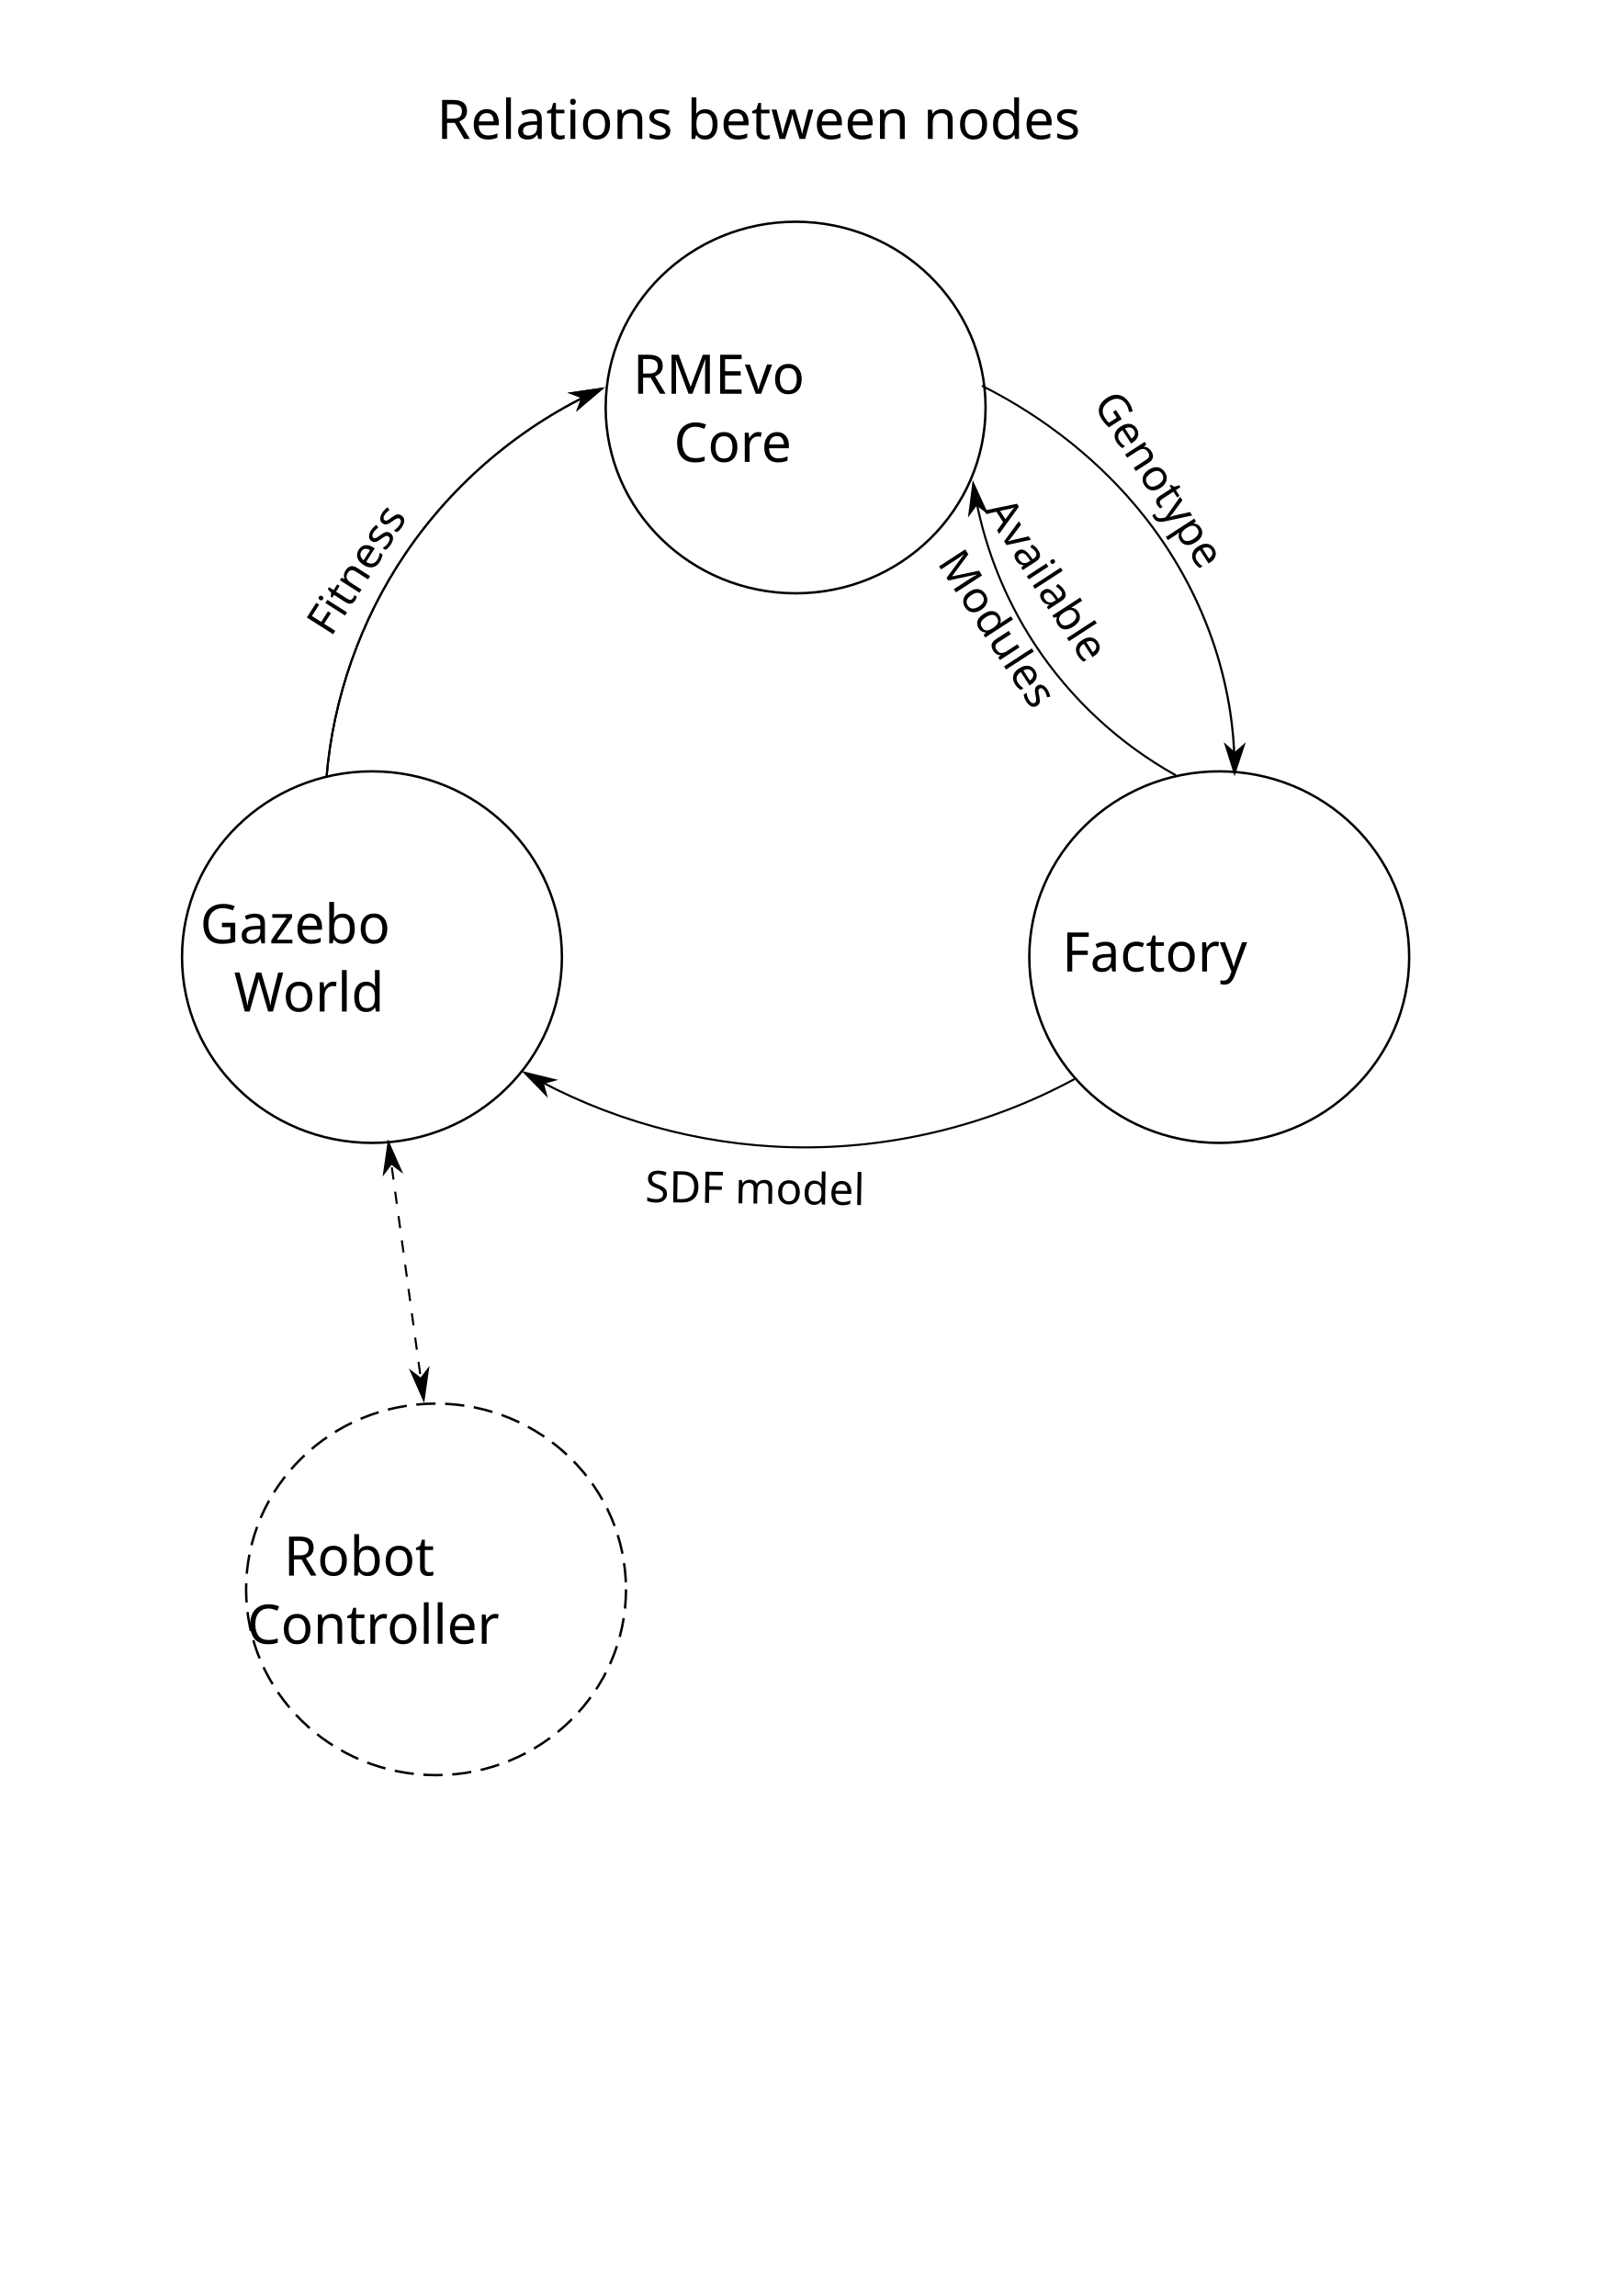
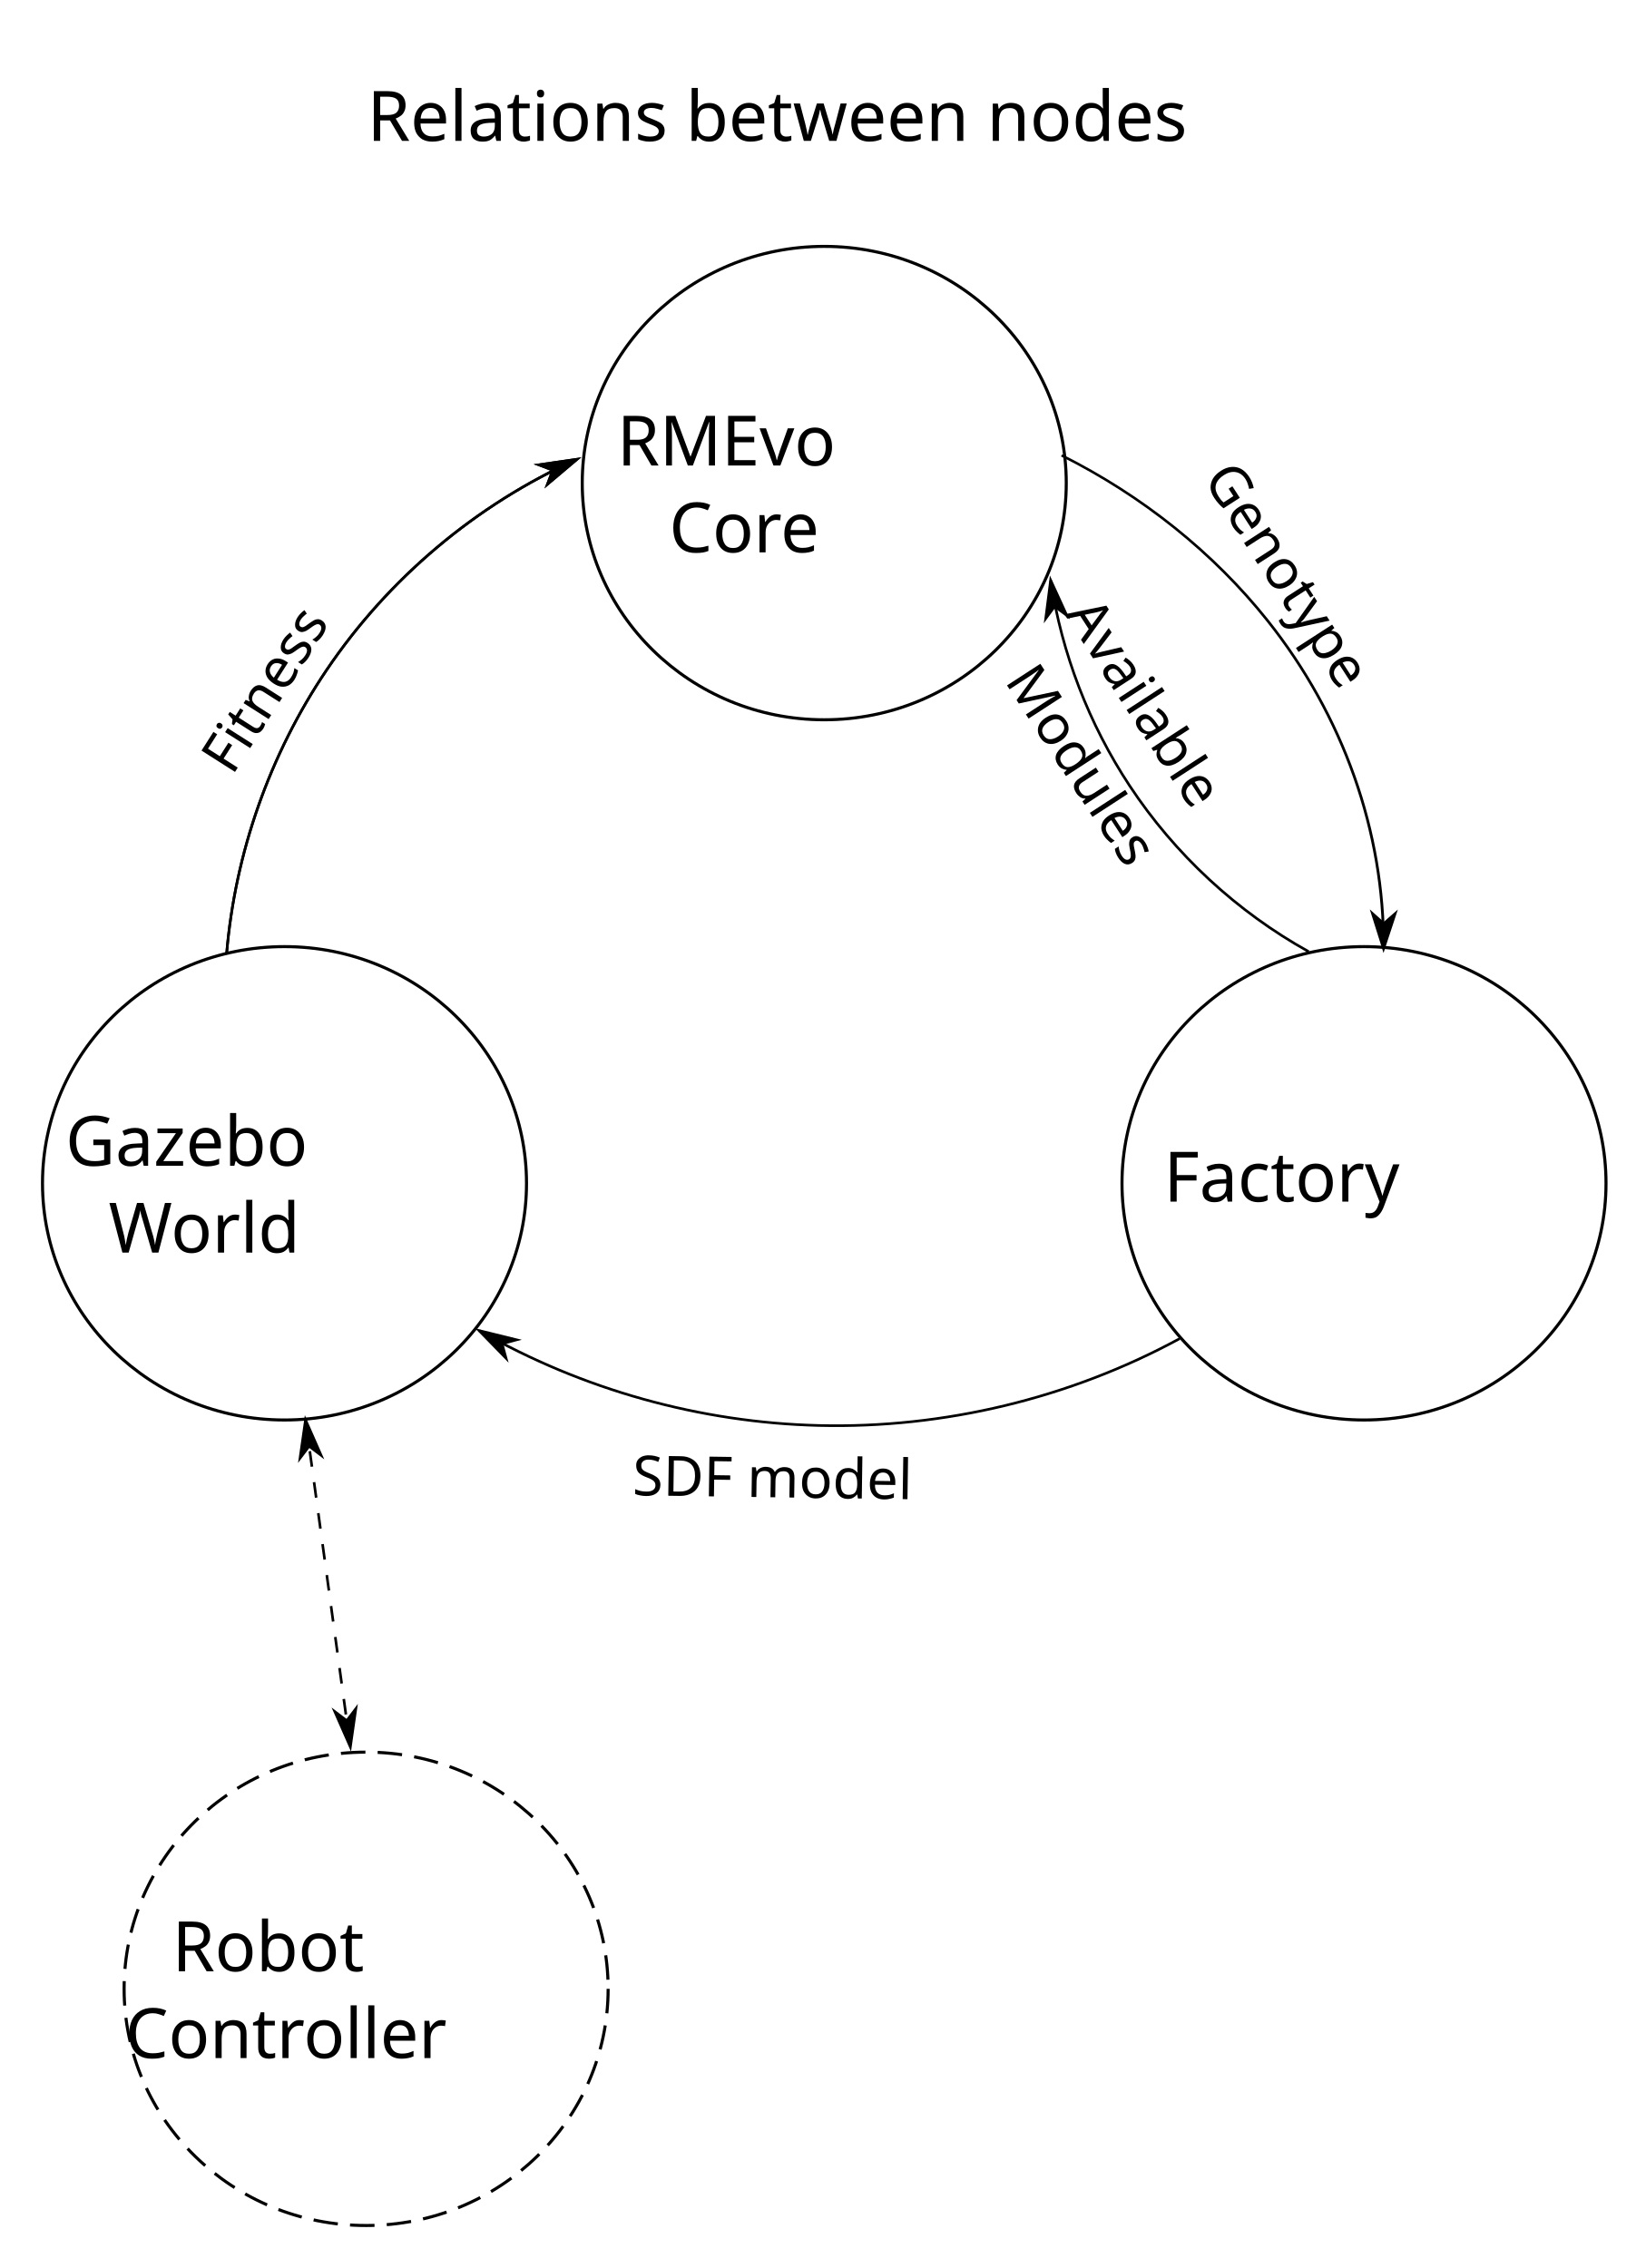
- <svg xmlns="http://www.w3.org/2000/svg" width="210mm" height="297mm" viewBox="0 0 210 297" version="1.1" id="svg8">
+ <svg xmlns="http://www.w3.org/2000/svg" width="167.023mm" height="230.271mm" viewBox="0 0 167.023 230.271" version="1.1" id="svg8">
  <defs id="defs2">
-     <marker orient="auto" refY="0.0" refX="0.0" id="marker7099" style="overflow:visible">
-       <path id="path7097" d="M 0.0,0.0 L 5.0,-5.0 L -12.5,0.0 L 5.0,5.0 L 0.0,0.0 z " style="fill-rule:evenodd;stroke:#000000;stroke-width:1pt;stroke-opacity:1;fill:#000000;fill-opacity:1" transform="scale(0.8) translate(12.5,0)" />
+     <marker orient="auto" refY="0" refX="0" id="marker7099" style="overflow:visible">
+       <path id="path7097" d="M 0,0 5,-5 -12.5,0 5,5 Z" style="fill:#000000;fill-opacity:1;fill-rule:evenodd;stroke:#000000;stroke-width:1pt;stroke-opacity:1" transform="matrix(0.8,0,0,0.8,10,0)" />
    </marker>
-     <marker style="overflow:visible;" id="marker7029" refX="0.0" refY="0.0" orient="auto">
-       <path transform="scale(0.8) rotate(180) translate(12.5,0)" style="fill-rule:evenodd;stroke:#000000;stroke-width:1pt;stroke-opacity:1;fill:#000000;fill-opacity:1" d="M 0.0,0.0 L 5.0,-5.0 L -12.5,0.0 L 5.0,5.0 L 0.0,0.0 z " id="path7027" />
+     <marker style="overflow:visible" id="marker7029" refX="0" refY="0" orient="auto">
+       <path transform="matrix(-0.8,0,0,-0.8,-10,0)" style="fill:#000000;fill-opacity:1;fill-rule:evenodd;stroke:#000000;stroke-width:1pt;stroke-opacity:1" d="M 0,0 5,-5 -12.5,0 5,5 Z" id="path7027" />
    </marker>
-     <marker orient="auto" refY="0.0" refX="0.0" id="marker6915" style="overflow:visible;">
-       <path id="path6913" d="M 0.0,0.0 L 5.0,-5.0 L -12.5,0.0 L 5.0,5.0 L 0.0,0.0 z " style="fill-rule:evenodd;stroke:#000000;stroke-width:1pt;stroke-opacity:1;fill:#000000;fill-opacity:1" transform="scale(0.8) rotate(180) translate(12.5,0)" />
+     <marker orient="auto" refY="0" refX="0" id="marker6915" style="overflow:visible">
+       <path id="path6913" d="M 0,0 5,-5 -12.5,0 5,5 Z" style="fill:#000000;fill-opacity:1;fill-rule:evenodd;stroke:#000000;stroke-width:1pt;stroke-opacity:1" transform="matrix(-0.8,0,0,-0.8,-10,0)" />
    </marker>
-     <marker style="overflow:visible;" id="marker6653" refX="0.0" refY="0.0" orient="auto">
-       <path transform="scale(0.8) rotate(180) translate(12.5,0)" style="fill-rule:evenodd;stroke:#000000;stroke-width:1pt;stroke-opacity:1;fill:#000000;fill-opacity:1" d="M 0.0,0.0 L 5.0,-5.0 L -12.5,0.0 L 5.0,5.0 L 0.0,0.0 z " id="path6651" />
+     <marker style="overflow:visible" id="marker6653" refX="0" refY="0" orient="auto">
+       <path transform="matrix(-0.8,0,0,-0.8,-10,0)" style="fill:#000000;fill-opacity:1;fill-rule:evenodd;stroke:#000000;stroke-width:1pt;stroke-opacity:1" d="M 0,0 5,-5 -12.5,0 5,5 Z" id="path6651" />
    </marker>
-     <marker style="overflow:visible;" id="marker5014" refX="0.0" refY="0.0" orient="auto">
-       <path transform="scale(0.8) rotate(180) translate(12.5,0)" style="fill-rule:evenodd;stroke:#000000;stroke-width:1pt;stroke-opacity:1;fill:#000000;fill-opacity:1" d="M 0.0,0.0 L 5.0,-5.0 L -12.5,0.0 L 5.0,5.0 L 0.0,0.0 z " id="path5012" />
+     <marker style="overflow:visible" id="marker5014" refX="0" refY="0" orient="auto">
+       <path transform="matrix(-0.8,0,0,-0.8,-10,0)" style="fill:#000000;fill-opacity:1;fill-rule:evenodd;stroke:#000000;stroke-width:1pt;stroke-opacity:1" d="M 0,0 5,-5 -12.5,0 5,5 Z" id="path5012" />
    </marker>
-     <marker orient="auto" refY="0.0" refX="0.0" id="Arrow1Lend" style="overflow:visible;">
-       <path id="path4641" d="M 0.0,0.0 L 5.0,-5.0 L -12.5,0.0 L 5.0,5.0 L 0.0,0.0 z " style="fill-rule:evenodd;stroke:#000000;stroke-width:1pt;stroke-opacity:1;fill:#000000;fill-opacity:1" transform="scale(0.8) rotate(180) translate(12.5,0)" />
+     <marker orient="auto" refY="0" refX="0" id="Arrow1Lend" style="overflow:visible">
+       <path id="path4641" d="M 0,0 5,-5 -12.5,0 5,5 Z" style="fill:#000000;fill-opacity:1;fill-rule:evenodd;stroke:#000000;stroke-width:1pt;stroke-opacity:1" transform="matrix(-0.8,0,0,-0.8,-10,0)" />
    </marker>
-     <marker orient="auto" refY="0.0" refX="0.0" id="Arrow1Lstart" style="overflow:visible">
-       <path id="path4638" d="M 0.0,0.0 L 5.0,-5.0 L -12.5,0.0 L 5.0,5.0 L 0.0,0.0 z " style="fill-rule:evenodd;stroke:#000000;stroke-width:1pt;stroke-opacity:1;fill:#000000;fill-opacity:1" transform="scale(0.8) translate(12.5,0)" />
+     <marker orient="auto" refY="0" refX="0" id="Arrow1Lstart" style="overflow:visible">
+       <path id="path4638" d="M 0,0 5,-5 -12.5,0 5,5 Z" style="fill:#000000;fill-opacity:1;fill-rule:evenodd;stroke:#000000;stroke-width:1pt;stroke-opacity:1" transform="matrix(0.8,0,0,0.8,10,0)" />
    </marker>
    <marker style="overflow:visible" id="marker5014-2" refX="0" refY="0" orient="auto">
      <path transform="matrix(-0.8,0,0,-0.8,-10,0)" style="fill:#000000;fill-opacity:1;fill-rule:evenodd;stroke:#000000;stroke-width:1pt;stroke-opacity:1" d="M 0,0 5,-5 -12.5,0 5,5 Z" id="path5012-8" />
    </marker>
    <marker style="overflow:visible" id="marker5014-25" refX="0" refY="0" orient="auto">
      <path transform="matrix(-0.8,0,0,-0.8,-10,0)" style="fill:#000000;fill-opacity:1;fill-rule:evenodd;stroke:#000000;stroke-width:1pt;stroke-opacity:1" d="M 0,0 5,-5 -12.5,0 5,5 Z" id="path5012-0" />
    </marker>
    <marker style="overflow:visible" id="marker5014-25-3" refX="0" refY="0" orient="auto">
      <path transform="matrix(-0.8,0,0,-0.8,-10,0)" style="fill:#000000;fill-opacity:1;fill-rule:evenodd;stroke:#000000;stroke-width:1pt;stroke-opacity:1" d="M 0,0 5,-5 -12.5,0 5,5 Z" id="path5012-0-2" />
    </marker>
  </defs>
-   <g id="layer1">
+   <g id="layer1" transform="translate(-23.38722,0.4899713)">
    <flowRoot xml:space="preserve" id="flowRoot4520" style="font-style:normal;font-weight:normal;font-size:26.667px;line-height:1.25;font-family:sans-serif;letter-spacing:0px;word-spacing:0px;fill:#000000;fill-opacity:1;stroke:none" transform="scale(0.2645833)">
      <flowRegion id="flowRegion4522">
        <rect id="rect4524" width="82.833" height="45.457" x="171.726" y="145.702" />
      </flowRegion>
      <flowPara id="flowPara4526">Gazebo world</flowPara>
      <flowPara id="flowPara4528" />
    </flowRoot>
-     <g id="g4630">
+     <g id="g4630" transform="translate(4.157738,-4.157738)">
      <g transform="translate(16.83798,58.53203)" id="g4575">
        <text xml:space="preserve" style="font-style:normal;font-weight:normal;font-size:6.996px;line-height:1.25;font-family:sans-serif;letter-spacing:0px;word-spacing:0px;fill:#000000;fill-opacity:1;stroke:none;stroke-width:0.262" x="141.805" y="66.569" id="text4532-6" transform="scale(0.9916097,1.008461)">
          <tspan x="141.805" y="66.569" style="text-align:center;text-anchor:middle;stroke-width:0.262" id="tspan4538-2">Factory</tspan>
        </text>
        <ellipse style="fill:none;fill-opacity:1;stroke:#000000;stroke-width:0.311;stroke-miterlimit:4;stroke-dasharray:none;stroke-dashoffset:0;stroke-opacity:1" id="path4518-4" cx="140.851" cy="65.277" rx="24.566" ry="24.031" />
      </g>
      <g transform="translate(-10.95805,71.36096)" id="g4570">
        <text xml:space="preserve" style="font-style:normal;font-weight:normal;font-size:6.996px;line-height:1.25;font-family:sans-serif;letter-spacing:0px;word-spacing:0px;fill:#000000;fill-opacity:1;stroke:none;stroke-width:0.262" x="59.553" y="50.24" id="text4532" transform="scale(0.9916097,1.008461)">
          <tspan x="59.553" y="50.24" style="text-align:center;text-anchor:middle;stroke-width:0.262" id="tspan4534">Gazebo</tspan>
          <tspan x="59.553" y="58.986" style="text-align:center;text-anchor:middle;stroke-width:0.262" id="tspan4538">World</tspan>
        </text>
        <ellipse style="fill:none;fill-opacity:1;stroke:#000000;stroke-width:0.311;stroke-miterlimit:4;stroke-dasharray:none;stroke-dashoffset:0;stroke-opacity:1" id="path4518" cx="59.067" cy="52.448" rx="24.566" ry="24.031" />
      </g>
    </g>
-     <g id="g4613" transform="translate(27.79603,-88.73348)">
+     <g id="g4613" transform="translate(31.95377,-92.89122)">
      <g id="g4570-3" transform="translate(16.03617,89.00075)">
        <text xml:space="preserve" style="font-style:normal;font-weight:normal;font-size:6.996px;line-height:1.25;font-family:sans-serif;letter-spacing:0px;word-spacing:0px;fill:#000000;fill-opacity:1;stroke:none;stroke-width:0.262" x="59.553" y="50.24" id="text4532-0" transform="scale(0.9916097,1.008461)">
          <tspan x="59.553" y="50.24" style="text-align:center;text-anchor:middle;stroke-width:0.262" id="tspan4538-5">RMEvo</tspan>
          <tspan id="tspan4606" x="59.553" y="58.986" style="text-align:center;text-anchor:middle;stroke-width:0.262">Core</tspan>
        </text>
        <ellipse style="fill:none;fill-opacity:1;stroke:#000000;stroke-width:0.311;stroke-miterlimit:4;stroke-dasharray:none;stroke-dashoffset:0;stroke-opacity:1" id="path4518-44" cx="59.067" cy="52.448" rx="24.566" ry="24.031" />
      </g>
    </g>
-     <text xml:space="preserve" style="font-style:normal;font-weight:normal;font-size:7.056px;line-height:1.25;font-family:sans-serif;text-align:center;letter-spacing:0px;word-spacing:0px;text-anchor:middle;fill:#000000;fill-opacity:1;stroke:none;stroke-width:0.265" x="102.701" y="17.971" id="text4617">
-       <tspan id="tspan4615" x="102.701" y="17.971" style="stroke-width:0.265">Relations between nodes</tspan>
+     <text xml:space="preserve" style="font-style:normal;font-weight:normal;font-size:7.056px;line-height:1.25;font-family:sans-serif;text-align:center;letter-spacing:0px;word-spacing:0px;text-anchor:middle;fill:#000000;fill-opacity:1;stroke:none;stroke-width:0.265" x="106.858" y="13.813" id="text4617">
+       <tspan id="tspan4615" x="106.858" y="13.813" style="stroke-width:0.265">Relations between nodes</tspan>
    </text>
-     <g id="g4961">
-       <path id="path4634" d="M 42.229,100.557 C 43.085,90.281 46.618,80.24 52.385,71.692 58.653,62.401 67.553,54.906 77.775,50.31" style="fill:none;stroke:#000000;stroke-width:0.265;stroke-linecap:butt;stroke-linejoin:miter;stroke-opacity:1;stroke-miterlimit:4;stroke-dasharray:none;marker-end:url(#Arrow1Lend)" />
+     <g id="g4961" transform="translate(4.157738,-4.157738)">
+       <path id="path4634" d="M 42.229,100.557 C 43.085,90.281 46.618,80.24 52.385,71.692 58.653,62.401 67.553,54.906 77.775,50.31" style="fill:none;stroke:#000000;stroke-width:0.265;stroke-linecap:butt;stroke-linejoin:miter;stroke-miterlimit:4;stroke-dasharray:none;stroke-opacity:1;marker-end:url(#Arrow1Lend)" />
    </g>
-     <g id="g6881">
+     <g id="g6881" transform="translate(4.157738,-4.157738)">
      <text transform="rotate(-57.51455)" id="text4948" y="80.406" x="-30.941" style="font-style:normal;font-weight:normal;font-size:7.056px;line-height:1.25;font-family:sans-serif;text-align:center;letter-spacing:0px;word-spacing:0px;text-anchor:middle;fill:#000000;fill-opacity:1;stroke:none;stroke-width:0.265" xml:space="preserve">
        <tspan id="tspan4950" style="font-size:5.644px;stroke-width:0.265" y="80.406" x="-30.941">Fitness</tspan>
      </text>
      <g id="g4965">
        <path id="path4963" d="M 42.229,100.557 C 43.085,90.281 46.618,80.24 52.385,71.692 58.653,62.401 67.553,54.906 77.775,50.31" style="fill:none;stroke:#000000;stroke-width:0.265;stroke-linecap:butt;stroke-linejoin:miter;stroke-miterlimit:4;stroke-dasharray:none;stroke-opacity:1;marker-end:url(#marker5014)" />
      </g>
    </g>
-     <g transform="rotate(114.6597,102.8373,101.4013)" id="g5112-1">
+     <g transform="rotate(114.6597,106.2492,100.6556)" id="g5112-1">
      <g id="g6570">
        <text xml:space="preserve" style="font-style:normal;font-weight:normal;font-size:7.056px;line-height:1.25;font-family:sans-serif;text-align:center;letter-spacing:0px;word-spacing:0px;text-anchor:middle;fill:#000000;fill-opacity:1;stroke:none;stroke-width:0.265" x="-29.58" y="82.239" id="text4948-8" transform="rotate(-57.51455)">
          <tspan x="-29.58" y="82.239" style="font-size:5.644px;stroke-width:0.265" id="tspan4950-4">Genotype</tspan>
        </text>
        <path transform="matrix(0.9604109,0.04562633,0.04562633,1.038847,0.8086961,-5.456297)" id="path4963-7" d="M 42.229,100.557 C 42.985,91.647 45.739,82.912 50.229,75.179 56.542,64.308 66.318,55.483 77.775,50.31" style="fill:none;stroke:#000000;stroke-width:0.265;stroke-linecap:butt;stroke-linejoin:miter;stroke-miterlimit:4;stroke-dasharray:none;stroke-opacity:1;marker-end:url(#marker5014-25)" />
      </g>
      <path style="fill:none;stroke:#000000;stroke-width:0.265px;stroke-linecap:butt;stroke-linejoin:miter;stroke-opacity:1;marker-end:url(#marker6653)" d="m 81.283,57.117 c -0.638,8.314 -3.311,16.464 -7.72,23.542 -3.967,6.369 -9.33,11.864 -15.6,15.985" id="path6641" />
      <flowRoot xml:space="preserve" id="flowRoot6847" style="font-style:normal;font-weight:normal;font-size:26.667px;line-height:1.25;font-family:sans-serif;text-align:center;letter-spacing:0px;word-spacing:0px;text-anchor:middle;fill:#000000;fill-opacity:1;stroke:none" transform="matrix(-0.1103917,-0.2404537,0.2404537,-0.1103917,53.5902,237.1676)">
        <flowRegion id="flowRegion6849">
          <rect id="rect6851" width="96.975" height="46.467" x="390.929" y="319.448" />
        </flowRegion>
        <flowPara id="flowPara6853">Available</flowPara>
      </flowRoot>
    </g>
-     <text xml:space="preserve" style="font-style:normal;font-weight:normal;font-size:7.056px;line-height:1.25;font-family:sans-serif;text-align:center;letter-spacing:0px;word-spacing:0px;text-anchor:middle;fill:#000000;fill-opacity:1;stroke:none;stroke-width:0.265" x="143.056" y="-70.753" id="text4948-4" transform="rotate(56.98926)">
-       <tspan x="143.056" y="-70.753" style="font-size:5.644px;stroke-width:0.265" id="tspan4950-6">Available</tspan>
-       <tspan x="143.056" y="-61.933" style="font-size:5.644px;stroke-width:0.265" id="tspan6901">Modules</tspan>
+     <text xml:space="preserve" style="font-style:normal;font-weight:normal;font-size:7.056px;line-height:1.25;font-family:sans-serif;text-align:center;letter-spacing:0px;word-spacing:0px;text-anchor:middle;fill:#000000;fill-opacity:1;stroke:none;stroke-width:0.265" x="141.835" y="-76.505" id="text4948-4" transform="rotate(56.98926)">
+       <tspan x="141.835" y="-76.505" style="font-size:5.644px;stroke-width:0.265" id="tspan4950-6">Available</tspan>
+       <tspan x="141.835" y="-67.685" style="font-size:5.644px;stroke-width:0.265" id="tspan6901">Modules</tspan>
    </text>
-     <text xml:space="preserve" style="font-style:normal;font-weight:normal;font-size:7.056px;line-height:1.25;font-family:sans-serif;text-align:center;letter-spacing:0px;word-spacing:0px;text-anchor:middle;fill:#000000;fill-opacity:1;stroke:none;stroke-width:0.265" x="104.442" y="154.265" id="text4948-4-9" transform="rotate(0.8238603)">
-       <tspan x="104.442" y="154.265" style="font-size:5.644px;stroke-width:0.265" id="tspan4950-6-6">SDF model</tspan>
+     <text xml:space="preserve" style="font-style:normal;font-weight:normal;font-size:7.056px;line-height:1.25;font-family:sans-serif;text-align:center;letter-spacing:0px;word-spacing:0px;text-anchor:middle;fill:#000000;fill-opacity:1;stroke:none;stroke-width:0.265" x="108.54" y="150.048" id="text4948-4-9" transform="rotate(0.8238603)">
+       <tspan x="108.54" y="150.048" style="font-size:5.644px;stroke-width:0.265" id="tspan4950-6-6">SDF model</tspan>
    </text>
-     <path style="fill:none;stroke:#000000;stroke-width:0.265px;stroke-linecap:butt;stroke-linejoin:miter;stroke-opacity:1;marker-end:url(#marker6915)" d="m 138.98,139.578 c -11.16,6.057 -23.922,9.131 -36.616,8.82 -12.051,-0.295 -24.015,-3.634 -34.478,-9.622" id="path6903" />
+     <path style="fill:none;stroke:#000000;stroke-width:0.265px;stroke-linecap:butt;stroke-linejoin:miter;stroke-opacity:1;marker-end:url(#marker6915)" d="m 138.98,139.578 c -11.16,6.057 -23.922,9.131 -36.616,8.82 -12.051,-0.295 -24.015,-3.634 -34.478,-9.622" id="path6903" transform="translate(4.157738,-4.157738)" />
    <g id="g4613-4" transform="translate(-21.64883,58.26476)">
-       <g id="g4570-3-4" transform="translate(16.03617,89.00075)">
+       <g id="g4570-3-4" transform="translate(20.19391,84.84301)">
        <text xml:space="preserve" style="font-style:normal;font-weight:normal;font-size:6.996px;line-height:1.25;font-family:sans-serif;letter-spacing:0px;word-spacing:0px;fill:#000000;fill-opacity:1;stroke:none;stroke-width:0.262" x="62.518" y="56.071" id="text4532-0-8" transform="scale(0.9916097,1.008461)">
          <tspan id="tspan4606-2" x="62.518" y="56.071" style="text-align:center;text-anchor:middle;stroke-width:0.262">Robot</tspan>
          <tspan x="62.518" y="64.816" style="text-align:center;text-anchor:middle;stroke-width:0.262" id="tspan7009">Controller</tspan>
        </text>
-         <ellipse style="fill:none;fill-opacity:1;stroke:#000000;stroke-width:0.311;stroke-miterlimit:4;stroke-dasharray:2.488,1.244;stroke-dashoffset:0;stroke-opacity:1" id="path4518-44-4" cx="62.007" cy="58.328" rx="24.566" ry="24.031" />
-         <path style="fill:none;stroke:#000000;stroke-width:0.265;stroke-linecap:butt;stroke-linejoin:miter;stroke-opacity:1;marker-end:url(#marker7029);marker-start:url(#marker7099);stroke-miterlimit:4;stroke-dasharray:1.587,1.587;stroke-dashoffset:0" d="M 55.859,0.598 60.403,33.74" id="path7017" />
+         <ellipse style="fill:none;fill-opacity:1;stroke:#000000;stroke-width:0.311;stroke-miterlimit:4;stroke-dasharray:2.488, 1.244;stroke-dashoffset:0;stroke-opacity:1" id="path4518-44-4" cx="62.007" cy="58.328" rx="24.566" ry="24.031" />
+         <path style="fill:none;stroke:#000000;stroke-width:0.265;stroke-linecap:butt;stroke-linejoin:miter;stroke-miterlimit:4;stroke-dasharray:1.587, 1.587;stroke-dashoffset:0;stroke-opacity:1;marker-start:url(#marker7099);marker-end:url(#marker7029)" d="M 55.859,0.598 60.403,33.74" id="path7017" />
      </g>
    </g>
  </g>
</svg>
